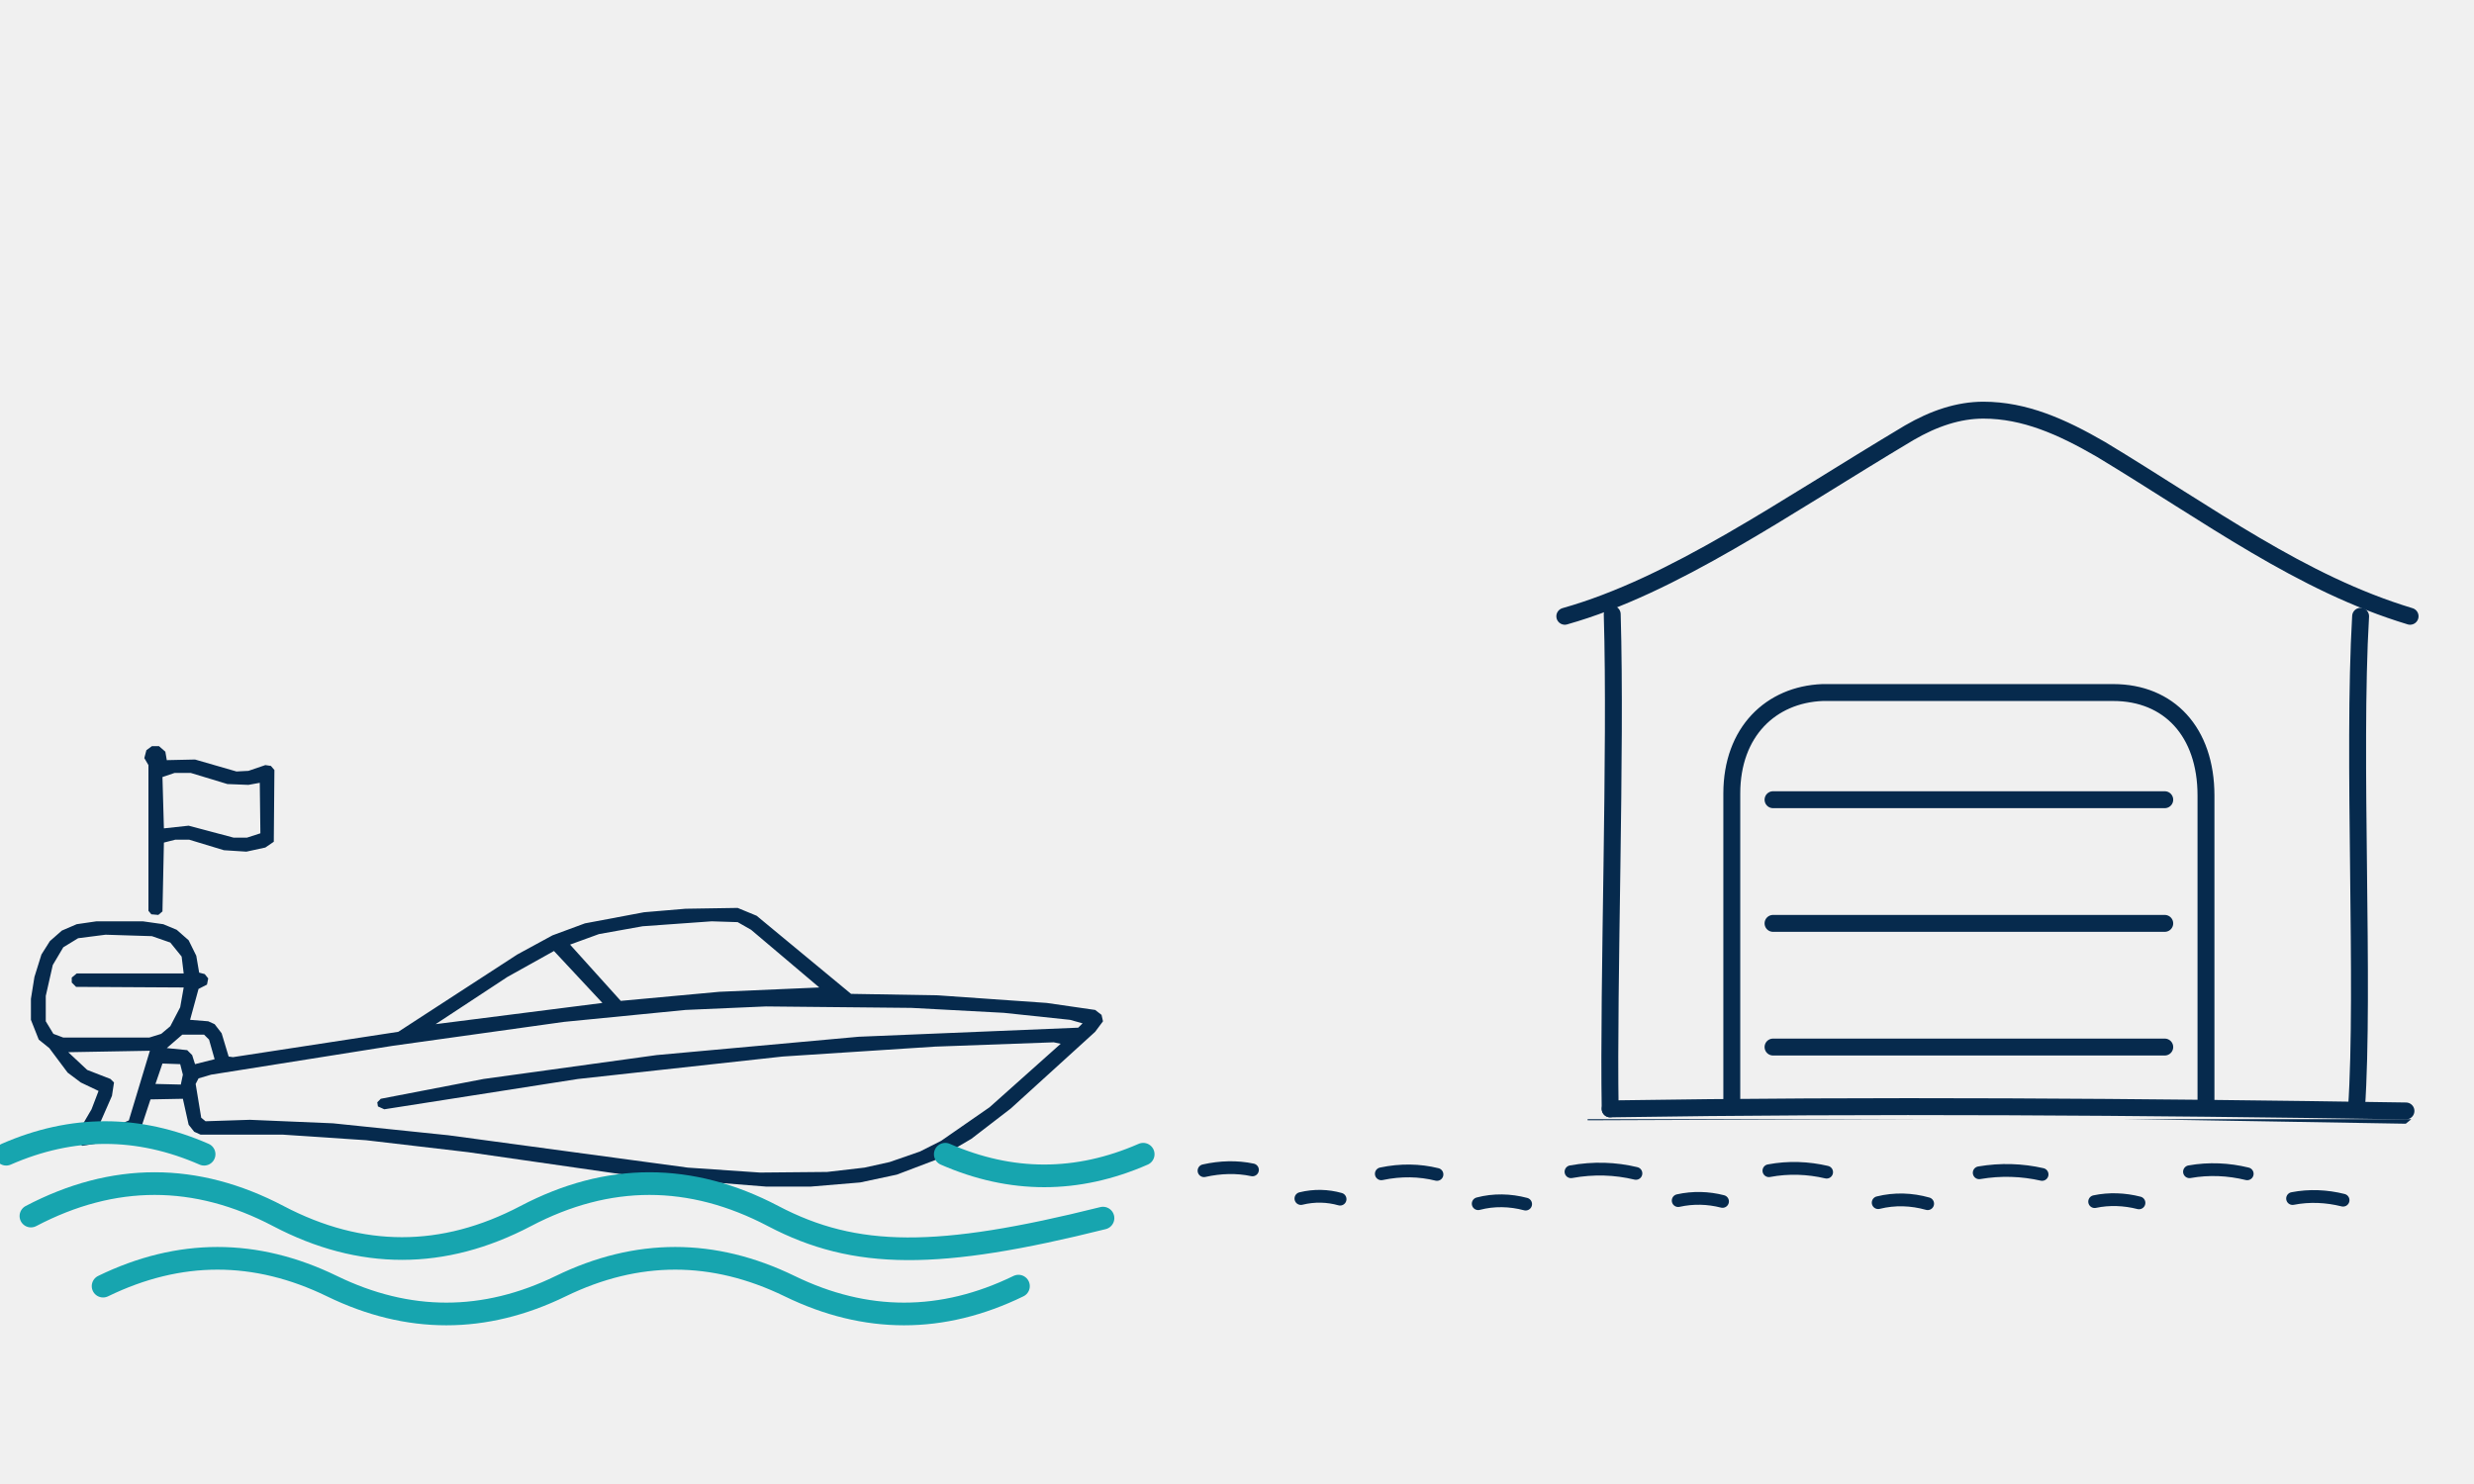
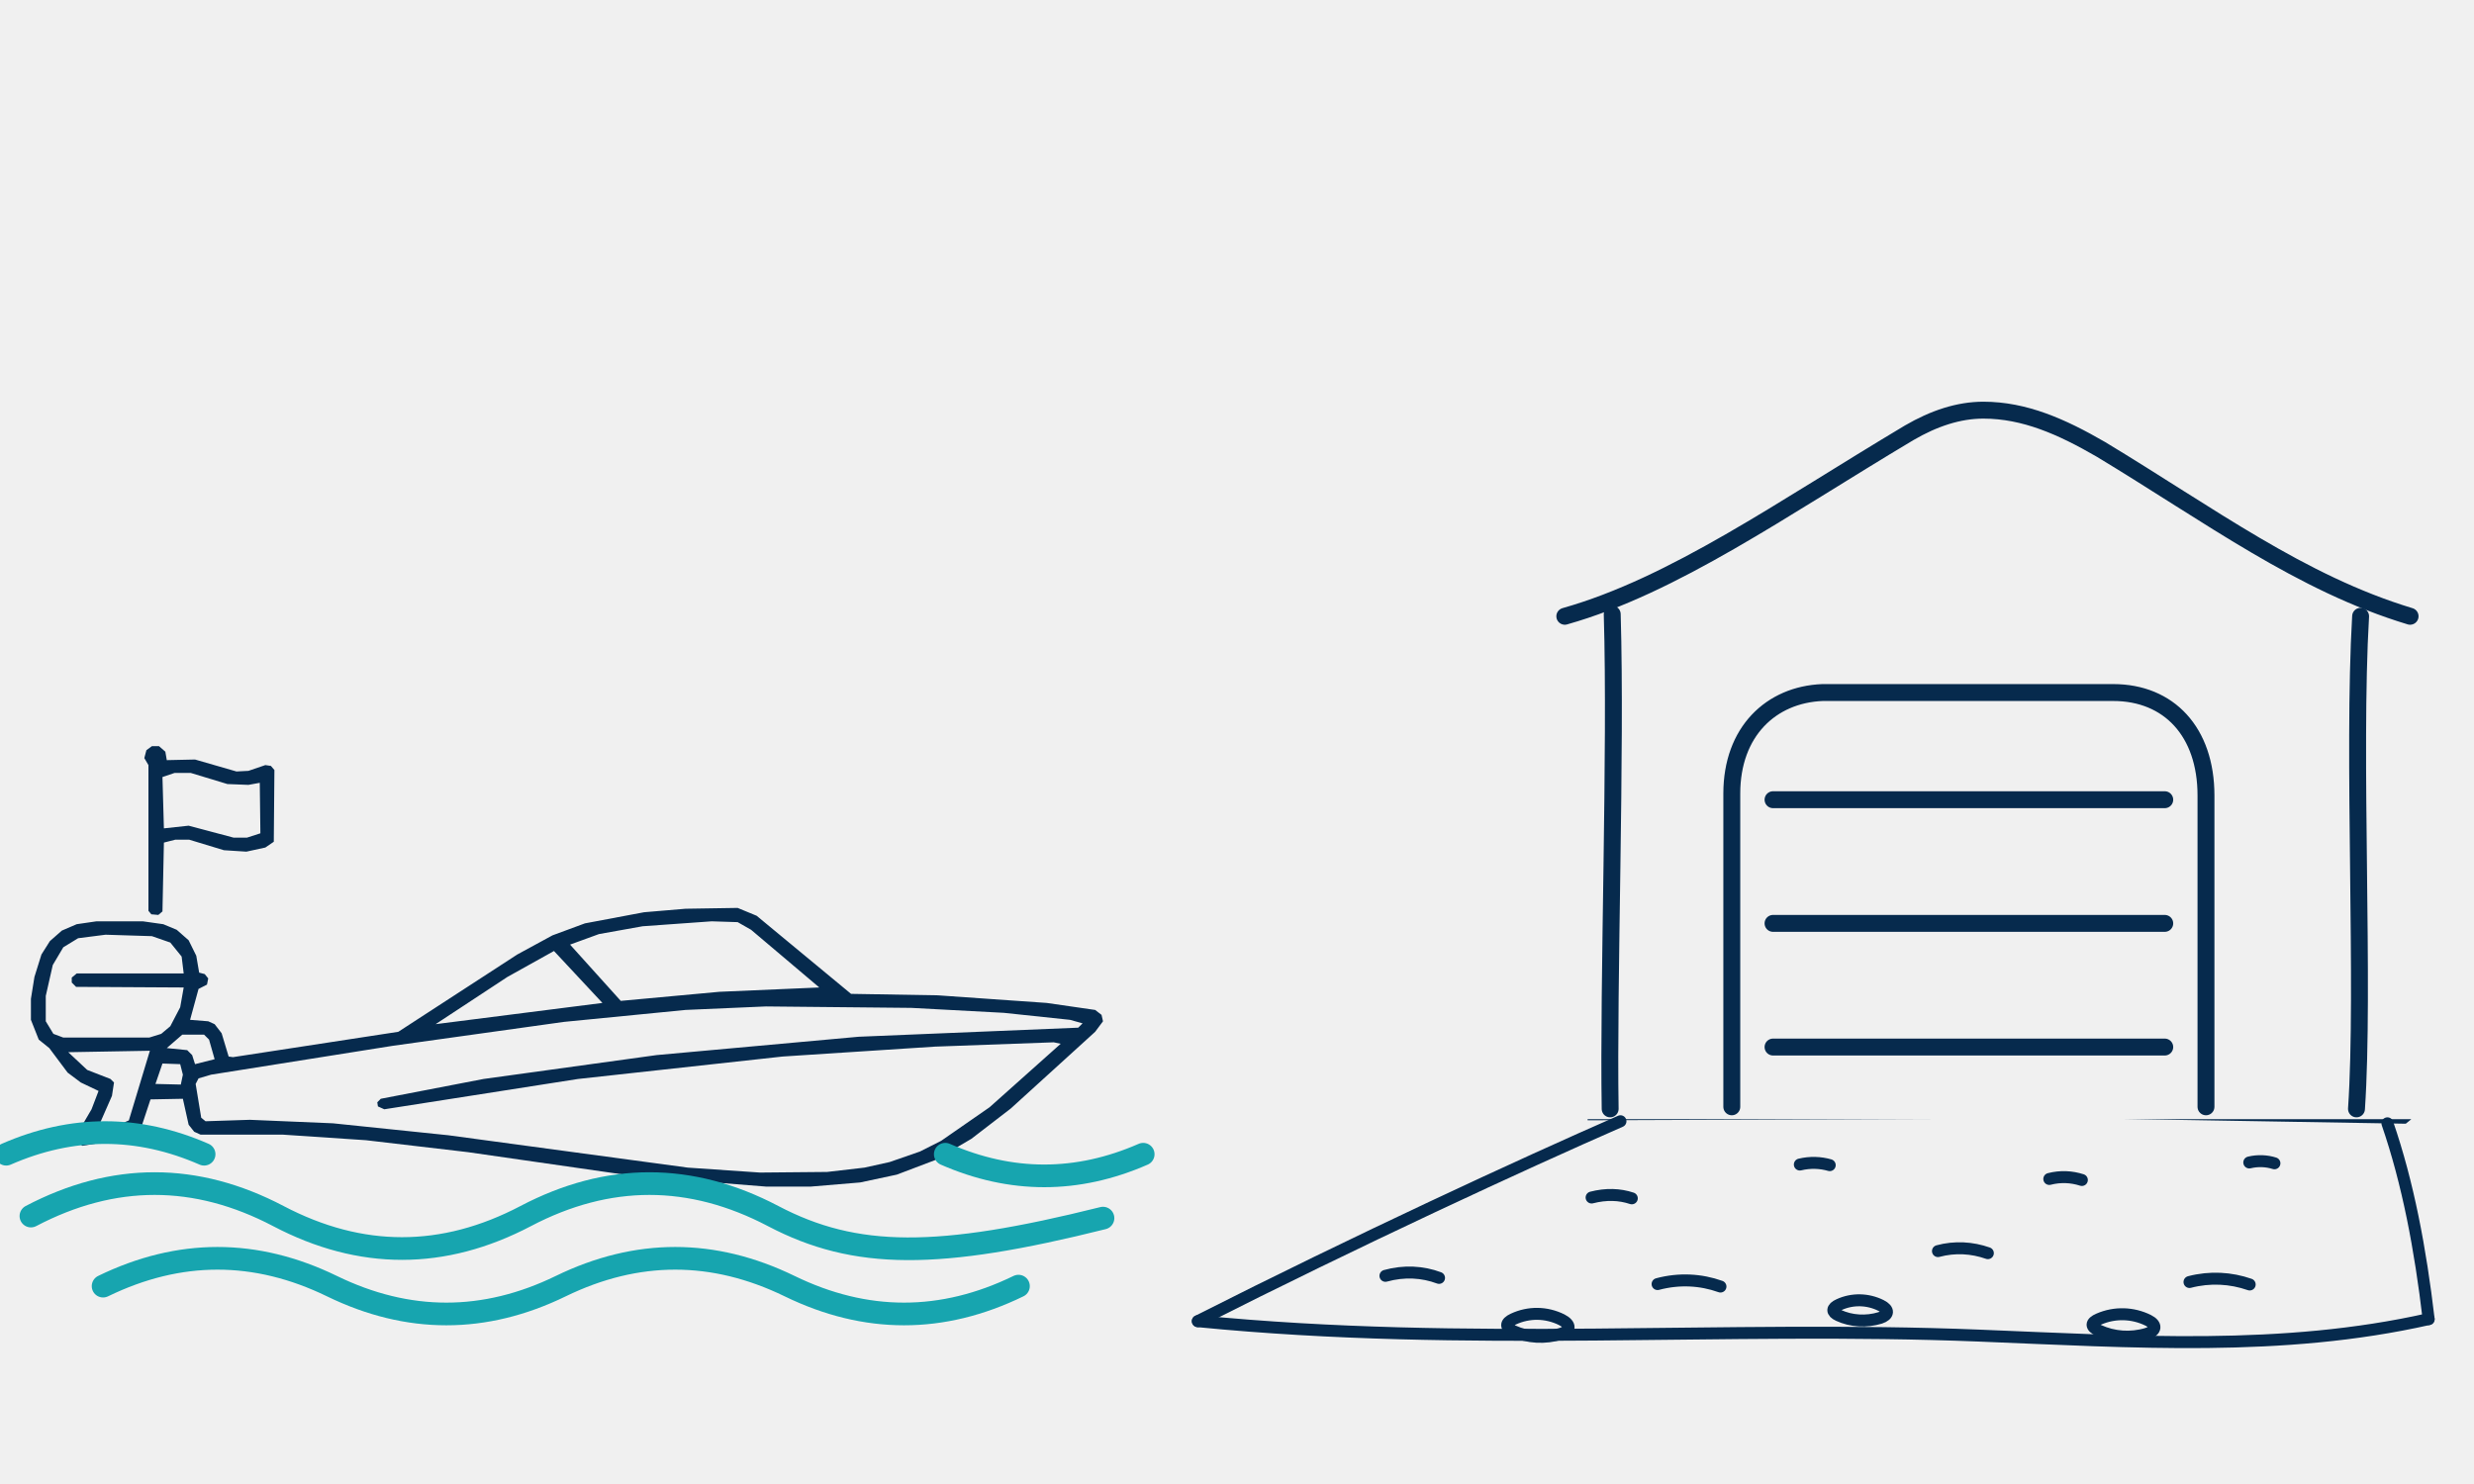
<svg xmlns="http://www.w3.org/2000/svg" viewBox="0 0 120 72" role="img" aria-hidden="true">
  <defs>
    <clipPath id="steg-abstand">
      <rect x="0" y="0" width="120" height="49" />
      <rect x="77" y="49" width="43" height="23" />
    </clipPath>
    <mask id="werft-neu" maskUnits="userSpaceOnUse" x="0" y="0" width="120" height="72">
      <rect width="120" height="72" fill="#fff" />
      <rect x="74.8" y="26" width="43.2" height="28.3" fill="#000" />
    </mask>
  </defs>
  <g fill="none" stroke="#062a4d" stroke-width=".82" stroke-linecap="round" stroke-linejoin="round">
    <path fill="#062a4d" stroke="none" fill-rule="evenodd" d="M53.50 49.55L53.43 49.24L53.12 49.00L50.77 48.66L45.48 48.29L41.28 48.22L36.70 44.43L35.78 44.05L33.25 44.09L31.24 44.26L28.37 44.80L26.80 45.38L25.09 46.31L19.32 50.06L11.30 51.29L11.09 51.26L10.75 50.13L10.41 49.69L10.10 49.55L9.22 49.48L9.63 47.98L10.04 47.77L10.10 47.47L9.93 47.26L9.66 47.19L9.52 46.37L9.15 45.62L8.57 45.11L7.92 44.84L6.93 44.70L4.68 44.70L3.72 44.84L3.00 45.15L2.42 45.66L2.01 46.31L1.67 47.40L1.50 48.46L1.50 49.48L1.88 50.44L2.39 50.85L3.28 52.04L3.92 52.52L4.78 52.93L4.44 53.82L3.72 55.05L3.72 55.35L3.99 55.59L5.67 55.32L6.66 54.94L6.86 54.67L7.30 53.34L8.87 53.31L9.15 54.57L9.42 54.91L9.73 55.05L13.72 55.05L17.75 55.32L22.70 55.90L30.76 57.06L37.15 57.57L39.33 57.57L41.72 57.37L43.50 56.99L45.37 56.28L47.12 55.25L49.03 53.78L53.12 50.06ZM7.88 51.60L8.74 51.63L8.87 52.14L8.77 52.62L7.54 52.59ZM7.27 50.98L6.25 54.36L5.60 54.64L4.71 54.81L5.43 53.17L5.53 52.52L5.36 52.35L4.23 51.91L3.31 51.05ZM8.09 50.85L8.84 50.20L9.90 50.20L10.14 50.44L10.41 51.39L9.46 51.63L9.32 51.19L9.08 50.95ZM52.51 49.65L52.30 49.86L41.65 50.30L31.85 51.19L23.45 52.35L18.47 53.31L18.30 53.48L18.33 53.68L18.64 53.82L28.03 52.35L37.96 51.26L45.34 50.78L51.11 50.57L51.45 50.64L48.00 53.72L45.65 55.35L44.62 55.87L43.15 56.38L41.93 56.65L40.12 56.86L36.87 56.89L33.36 56.65L21.75 55.08L16.15 54.50L12.12 54.33L9.97 54.40L9.76 54.23L9.49 52.59L9.63 52.32L10.24 52.14L19.05 50.74L27.35 49.58L33.25 49.00L37.15 48.83L44.21 48.90L48.69 49.14L51.90 49.48ZM29.22 48.66L21.13 49.69L24.61 47.40L26.87 46.14ZM3.07 45.96L3.79 45.52L5.12 45.35L7.37 45.42L8.26 45.73L8.81 46.41L8.91 47.23L3.72 47.23L3.48 47.43L3.48 47.67L3.69 47.88L8.91 47.91L8.74 48.87L8.26 49.79L7.82 50.16L7.24 50.34L3.07 50.34L2.59 50.16L2.22 49.55L2.22 48.32L2.56 46.82ZM39.74 47.91L34.89 48.12L30.11 48.56L27.65 45.83L29.05 45.32L31.17 44.94L34.52 44.70L35.78 44.74L36.43 45.11ZM13.14 37.16L12.87 37.12L12.05 37.40L11.47 37.43L9.46 36.85L8.09 36.88L8.02 36.47L7.71 36.20L7.37 36.20L7.10 36.40L7.00 36.78L7.20 37.12L7.20 44.19L7.34 44.36L7.68 44.39L7.88 44.22L7.95 40.88L8.50 40.74L9.18 40.74L10.86 41.25L11.95 41.32L12.87 41.12L13.28 40.84L13.31 37.36ZM7.88 37.70L8.47 37.50L9.25 37.50L11.03 38.04L12.05 38.08L12.60 37.98L12.63 40.43L11.98 40.64L11.33 40.64L9.15 40.06L7.95 40.19Z" />
    <g clip-path="url(#steg-abstand)" mask="url(#werft-neu)">
      <path fill="#062a4d" stroke="none" fill-rule="evenodd" d="M117 36.89L116.74 36.69L111.28 35.4L107.46 34.06L104.94 32.82L100.14 30.04L98.49 29.31L96.43 28.85L94.68 28.85L93.55 29.06L91.12 29.93L81.69 34.98L78.86 36.17L75.92 37.05L75.66 37.25L75.66 37.56L75.92 37.77L77.77 37.25L77.88 37.46L78.08 41.12L78.03 43.28L77.31 51.79L72.67 51.94L72.62 51.12L72.36 50.76L71.28 50.65L70.87 50.91L70.76 51.89L70.61 51.99L59.94 51.74L53.34 52.3L50.2 52.36L49.84 52.25L49.78 51.02L49.47 50.76L48.6 50.71L48.19 50.86L47.98 51.17L47.98 52.25L47.21 52.36L47 52.72L47.21 52.97L47.98 53.03L48.03 55.35L48.29 55.5L48.6 55.35L48.65 51.27L49.27 51.38L49.22 54.37L49.27 55.29L49.42 55.45L49.68 55.45L49.84 55.24L49.89 54.42L57.67 54.21L70.71 54.31L70.92 55.35L71.23 55.35L71.38 55.19L71.43 51.22L72.05 51.27L72 54.42L72.05 55.24L72.26 55.4L72.62 55.14L72.67 54.37L101.33 54.26L116.69 54.52L116.95 54.31L116.74 53.85L114.27 53.75L114.47 50.35L114.16 44.73L114.16 41.27L114.58 36.99L116.85 37.36ZM77.41 52.56L77.41 53.75L72.62 53.64L72.67 52.61ZM49.84 53.03L53.13 52.97L59.68 52.41L67.05 52.66L70.76 52.61L70.81 53.64L58.34 53.54L49.89 53.75ZM83.39 42.15L84.16 41.27L84.89 40.86L87.05 40.45L97.72 40.29L99.27 40.45L100.51 40.96L101.33 41.84L101.74 43.13L101.69 53.54L82.93 53.64L82.93 44.11L83.03 43.13ZM84.94 51.32L85.14 51.74L99.58 51.74L99.78 51.53L99.58 51.07L85.2 51.07ZM84.99 47.46L85.14 47.92L99.58 47.92L99.78 47.72L99.78 47.46L99.47 47.25L85.25 47.25ZM85.04 43.75L85.25 44.16L99.58 44.16L99.78 43.95L99.58 43.49L85.3 43.49ZM78.49 37.05L81.54 35.81L84.94 34.16L91.43 30.55L93.29 29.83L94.89 29.52L96.64 29.57L98.7 30.14L106.74 34.52L110.76 35.96L113.86 36.74L113.96 36.89L113.6 39.52L113.44 42.3L113.75 49.68L113.6 53.75L102.46 53.64L102.46 43.59L102.31 42.46L101.95 41.53L101.12 40.55L99.63 39.83L98.08 39.62L87.77 39.73L85.25 40.04L83.91 40.6L82.77 41.84L82.31 43.28L82.15 53.64L78.29 53.75L78.08 52.56L78.08 50.29L78.75 42.97L78.75 39.83ZM105.51 39.52L104.99 40.09L104.68 41.02L104.68 44.93L105.04 45.81L105.45 46.22L106.43 46.58L109.73 46.58L110.87 46.12L111.43 45.35L111.59 44.57L111.59 40.81L111.18 39.78L110.76 39.42L109.94 39.11L106.64 39.11ZM105.92 39.98L106.54 39.73L109.89 39.73L110.25 39.83L110.76 40.29L110.97 40.91L110.97 44.68L110.45 45.65L109.73 45.96L106.54 45.96L105.92 45.76L105.51 45.35L105.3 44.78L105.35 40.81ZM109.32 42.87L108.96 42.77L107.05 44.57L107.05 44.93L107.31 45.04L109.32 43.18ZM109.32 41.22L108.96 41.17L107.05 42.92L107.05 43.23L107.46 43.34L109.32 41.63Z" />
    </g>
    <g fill="none" stroke="#062a4d" stroke-width=".82" stroke-linecap="round" stroke-linejoin="round">
      <path transform="translate(0 -7)" d="M75.9 36.9c5.3-1.5 10.5-5.2 16.7-8.9 1.2-.7 2.4-1.1 3.6-1.1 2 0 3.8.8 5.7 1.9 5.3 3.2 9.7 6.5 15 8.1" />
      <path d="M78.2 29.8c.2 6.7-.2 17.8-.1 24M114.5 29.9c-.4 6.8.2 18-.2 23.9" />
      <path d="M84 53.7V38.5c0-3 1.9-4.8 4.4-4.9h14.1c2.7 0 4.5 1.9 4.5 5v15.1" />
      <path d="M86 38.8h19M86 44.8h19M86 50.8h19" />
-       <path d="M78.1 53.8c12.8-.2 25.7-.1 38.6.1" />
    </g>
  </g>
-   <g fill="none" stroke="#062a4d" stroke-width=".62" stroke-linecap="round" stroke-linejoin="round">
-     <path d="M58.4 56.8c.8-.18 1.6-.2 2.35-.04M63.1 58.15c.65-.16 1.3-.14 1.9.03M67 56.95c.95-.2 1.85-.18 2.7.03" />
-     <path d="M71.7 58.4c.75-.2 1.55-.18 2.3.02M76.2 56.85c1.1-.2 2.15-.16 3.15.08M81.4 58.25c.72-.16 1.45-.14 2.15.04" />
-     <path d="M85.8 56.8c.95-.18 1.9-.14 2.8.07M91.1 58.35c.8-.2 1.62-.17 2.4.05M96 56.9c1.05-.18 2.08-.14 3.05.08" />
-     <path d="M101.6 58.3c.7-.15 1.45-.12 2.15.06M106.2 56.85c.95-.17 1.9-.12 2.8.1M111.2 58.15c.82-.16 1.65-.12 2.45.08" />
+   <g fill="none" stroke="#062a4d" stroke-width=".58" stroke-linecap="round" stroke-linejoin="round">
+     <path d="M78.6 54.4c-4.8 2.1-12.8 5.8-20.5 9.7M115.8 54.5c1 2.9 1.6 6.1 2 9.5" />
+     <path d="M58.1 64.1c13.2 1.3 25.5.2 37.9.7 7.5.3 14.7.8 21.8-.8" />
+     <path d="M77.2 58.1c.7-.18 1.35-.16 1.95.04M87.3 56.5c.5-.12 1-.1 1.45.03M99.4 57.2c.55-.14 1.08-.11 1.58.05M109.1 56.4c.42-.1.84-.08 1.22.04" />
+     <path d="M67.2 61.9c.9-.25 1.8-.2 2.6.1M80.4 62.3c1.05-.28 2.1-.22 3.05.12M94 60.7c.82-.22 1.65-.17 2.42.1M106.2 62.2c1-.26 2-.2 2.92.12" />
+     <path d="M73.4 64c.75-.35 1.6-.34 2.35.03.45.23.45.53-.03.68-.78.24-1.62.19-2.32-.13-.4-.18-.39-.4 0-.58ZM89.2 63.3c.65-.3 1.4-.28 2.04.04.4.2.38.46-.04.6-.68.21-1.41.16-2.02-.12-.35-.16-.34-.36.02-.52ZM101.8 64c.78-.34 1.65-.31 2.4.06.42.21.4.5-.06.65-.8.24-1.63.17-2.35-.16-.39-.18-.39-.38.01-.55Z" />
  </g>
  <g fill="none" stroke="#17a5af" stroke-width="1.1" stroke-linecap="round" transform="translate(0 -2.7)">
    <path d="M.3 58.7c3.2-1.4 6.4-1.4 9.6 0M45.85 58.7c3.2 1.4 6.4 1.4 9.6 0" />
    <path d="M1.5 61.7c4-2.1 8-2.1 12 0s8 2.1 12 0 8-2.1 12 0 8 2.1 16 .1" />
    <path d="M5 65.1c3.7-1.8 7.4-1.8 11.1 0s7.4 1.8 11.1 0 7.4-1.8 11.1 0 7.4 1.8 11.1 0" />
  </g>
</svg>
